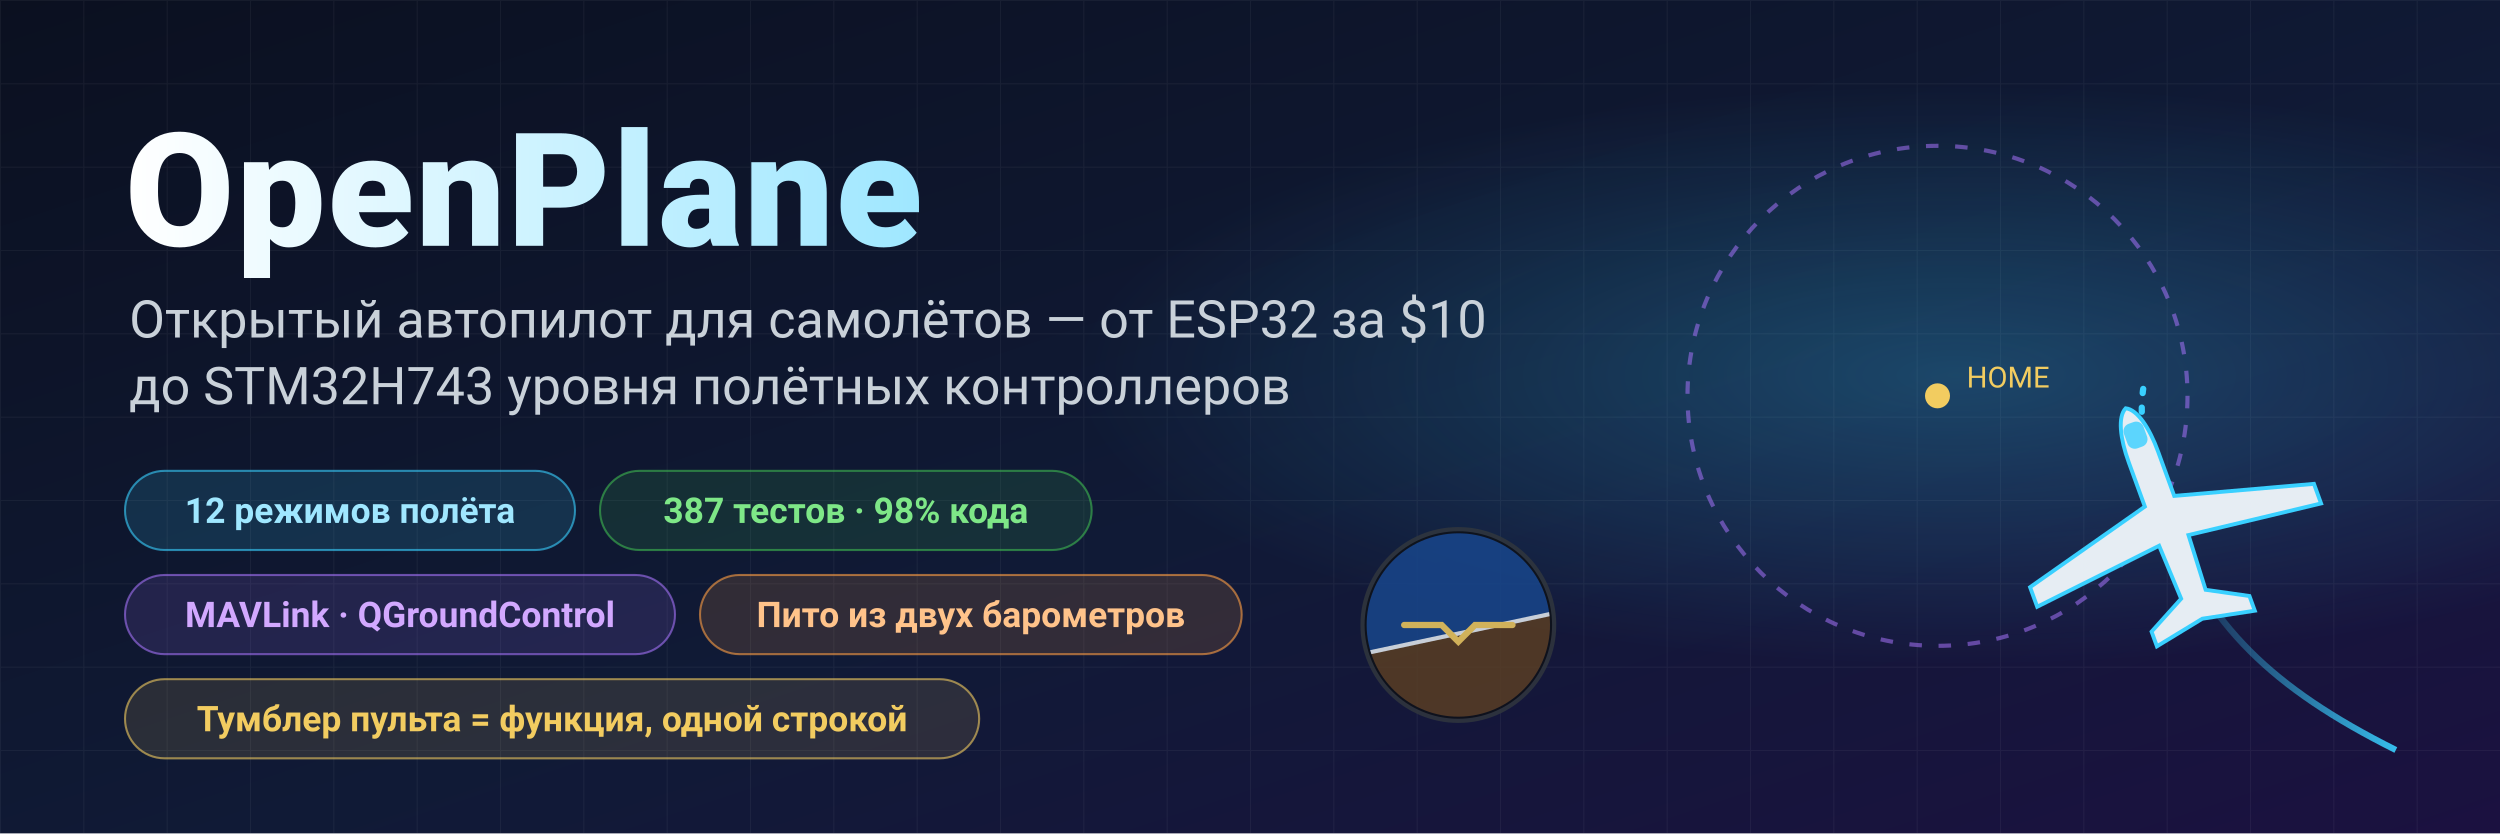
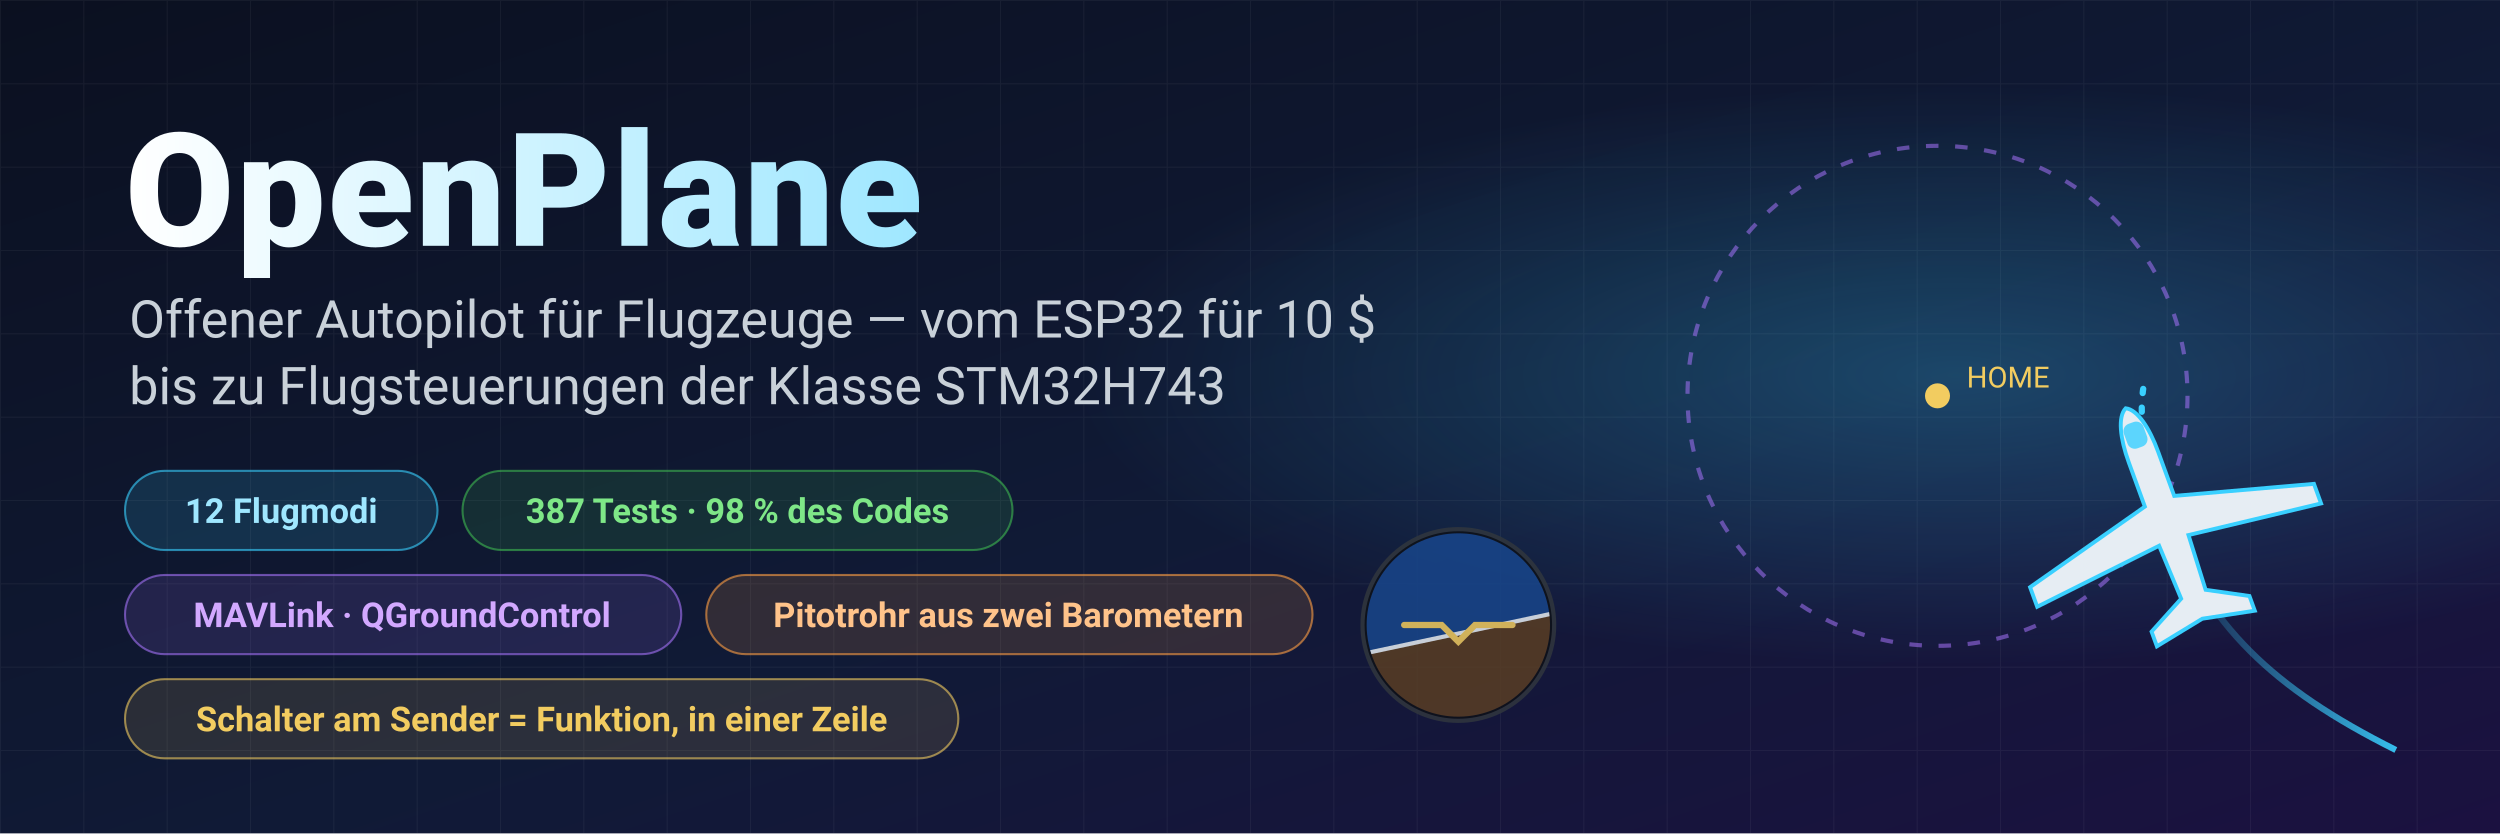
- <svg xmlns="http://www.w3.org/2000/svg" width="1200" height="400" viewBox="0 0 1200 400" role="img" aria-label="OpenPlane — открытый автопилот для самолётов">
+ <svg xmlns="http://www.w3.org/2000/svg" lang="de" xml:lang="de" width="1200" height="400" viewBox="0 0 1200 400" role="img" aria-label="OpenPlane — offener Autopilot für Flugzeuge">
  <defs>
    <linearGradient id="sky" x1="0" y1="0" x2="1" y2="1">
      <stop offset="0" stop-color="#0b1020" />
      <stop offset="0.55" stop-color="#101a36" />
      <stop offset="1" stop-color="#1b1140" />
    </linearGradient>
    <linearGradient id="trail" x1="0" y1="0" x2="1" y2="0">
      <stop offset="0" stop-color="#39d0ff" stop-opacity="0" />
      <stop offset="1" stop-color="#39d0ff" stop-opacity="0.9" />
    </linearGradient>
    <linearGradient id="title" x1="0" y1="0" x2="1" y2="0">
      <stop offset="0" stop-color="#ffffff" />
      <stop offset="1" stop-color="#9fe7ff" />
    </linearGradient>
    <radialGradient id="glow" cx="0.78" cy="0.45" r="0.35">
      <stop offset="0" stop-color="#39d0ff" stop-opacity="0.25" />
      <stop offset="1" stop-color="#39d0ff" stop-opacity="0" />
    </radialGradient>
    <pattern id="grid" width="40" height="40" patternUnits="userSpaceOnUse">
      <path d="M40 0H0V40" fill="none" stroke="#ffffff" stroke-opacity="0.05" stroke-width="1" />
    </pattern>
  </defs>
  <rect width="1200" height="400" fill="url(#sky)" />
  <rect width="1200" height="400" fill="url(#grid)" />
  <rect width="1200" height="400" fill="url(#glow)" />
  <circle cx="930" cy="190" r="120" fill="none" stroke="#a371f7" stroke-opacity="0.55" stroke-width="2" stroke-dasharray="6 8" />
  <circle cx="930" cy="190" r="6" fill="#f2cc60" />
  <text x="944" y="186" fill="#f2cc60" font-family="Segoe UI, Roboto, Helvetica, Arial, sans-serif" font-size="14">HOME</text>
  <path d="M1150 360 C 1090 330, 1060 300, 1040 250" fill="none" stroke="url(#trail)" stroke-width="3" />
  <path d="M1040 250 C 1030 225, 1025 200, 1030 180" fill="none" stroke="#39d0ff" stroke-width="3" stroke-dasharray="2 7" stroke-linecap="round" />
  <g transform="translate(1040 250) rotate(-20) scale(1.25)">
    <path d="M0 -46 C 4 -44, 6 -36, 6 -26 L 6 -8 L 58 6 L 58 14 L 6 8 L 5 30 L 20 38 L 20 44 L 0 40 L -20 44 L -20 38 L -5 30 L -6 8 L -58 14 L -58 6 L -6 -8 L -6 -26 C -6 -36, -4 -44, 0 -46 Z" fill="#e6edf3" stroke="#39d0ff" stroke-width="1.5" />
    <rect x="-4" y="-40" width="8" height="10" rx="3" fill="#39d0ff" opacity="0.8" />
  </g>
  <g transform="translate(700 300)" opacity="0.85">
    <circle r="46" fill="#0d1117" stroke="#30363d" stroke-width="2" />
    <clipPath id="ah">
      <circle r="44" />
    </clipPath>
    <g clip-path="url(#ah)" transform="rotate(-12)">
      <rect x="-60" y="-60" width="120" height="64" fill="#1f6feb" opacity="0.55" />
      <rect x="-60" y="4" width="120" height="64" fill="#8b5a2b" opacity="0.6" />
      <line x1="-60" y1="4" x2="60" y2="4" stroke="#e6edf3" stroke-width="2" />
    </g>
    <path d="M-26 0 H-8 L0 8 L8 0 H26" fill="none" stroke="#f2cc60" stroke-width="3" stroke-linecap="round" />
  </g>
  <g font-family="Segoe UI, Roboto, Helvetica, Arial, sans-serif">
    <text x="60" y="118" font-size="76" font-weight="800" fill="url(#title)" letter-spacing="1">OpenPlane</text>
-     <text x="62" y="162" font-size="25" fill="#c9d1d9">Открытый автопилот для самолётов — от ESP32 за $10</text>
-     <text x="62" y="194" font-size="25" fill="#c9d1d9">до STM32H743 уровня полётных контроллеров</text>
-     <g font-size="17" font-weight="600">
-       <rect x="60" y="226" width="216" height="38" rx="19" fill="#39d0ff" fill-opacity="0.14" stroke="#39d0ff" stroke-opacity="0.6" />
-       <text x="168" y="251" text-anchor="middle" fill="#9fe7ff">12 режимов полёта</text>
-       <rect x="288" y="226" width="236" height="38" rx="19" fill="#3fb950" fill-opacity="0.14" stroke="#3fb950" stroke-opacity="0.6" />
-       <text x="406" y="251" text-anchor="middle" fill="#7ee787">387 тестов · 98% кода</text>
-       <rect x="60" y="276" width="264" height="38" rx="19" fill="#a371f7" fill-opacity="0.14" stroke="#a371f7" stroke-opacity="0.6" />
-       <text x="192" y="301" text-anchor="middle" fill="#d2a8ff">MAVLink · QGroundControl</text>
-       <rect x="336" y="276" width="260" height="38" rx="19" fill="#ff9f43" fill-opacity="0.14" stroke="#ff9f43" stroke-opacity="0.6" />
-       <text x="466" y="301" text-anchor="middle" fill="#ffc38a">Пито из двух барометров</text>
-       <rect x="60" y="326" width="410" height="38" rx="19" fill="#f2cc60" fill-opacity="0.12" stroke="#f2cc60" stroke-opacity="0.6" />
-       <text x="265" y="351" text-anchor="middle" fill="#f2cc60">Тумблер пульта = функция, одной строкой</text>
+     <text x="62" y="162" font-size="25" fill="#c9d1d9">Offener Autopilot für Flugzeuge — vom ESP32 für 10 $</text>
+     <text x="62" y="194" font-size="25" fill="#c9d1d9">bis zu Flugsteuerungen der Klasse STM32H743</text>
+     <g font-size="16.5" font-weight="600">
+       <rect x="60" y="226" width="150" height="38" rx="19" fill="#39d0ff" fill-opacity="0.14" stroke="#39d0ff" stroke-opacity="0.6" />
+       <text x="135" y="251" text-anchor="middle" fill="#9fe7ff">12 Flugmodi</text>
+       <rect x="222" y="226" width="264" height="38" rx="19" fill="#3fb950" fill-opacity="0.14" stroke="#3fb950" stroke-opacity="0.6" />
+       <text x="354" y="251" text-anchor="middle" fill="#7ee787">387 Tests · 98 % des Codes</text>
+       <rect x="60" y="276" width="267" height="38" rx="19" fill="#a371f7" fill-opacity="0.14" stroke="#a371f7" stroke-opacity="0.6" />
+       <text x="193" y="301" text-anchor="middle" fill="#d2a8ff">MAVLink · QGroundControl</text>
+       <rect x="339" y="276" width="291" height="38" rx="19" fill="#ff9f43" fill-opacity="0.14" stroke="#ff9f43" stroke-opacity="0.6" />
+       <text x="484" y="301" text-anchor="middle" fill="#ffc38a">Pitotrohr aus zwei Barometern</text>
+       <rect x="60" y="326" width="400" height="38" rx="19" fill="#f2cc60" fill-opacity="0.12" stroke="#f2cc60" stroke-opacity="0.6" />
+       <text x="260" y="351" text-anchor="middle" fill="#f2cc60">Schalter am Sender = Funktion, in einer Zeile</text>
    </g>
  </g>
</svg>
